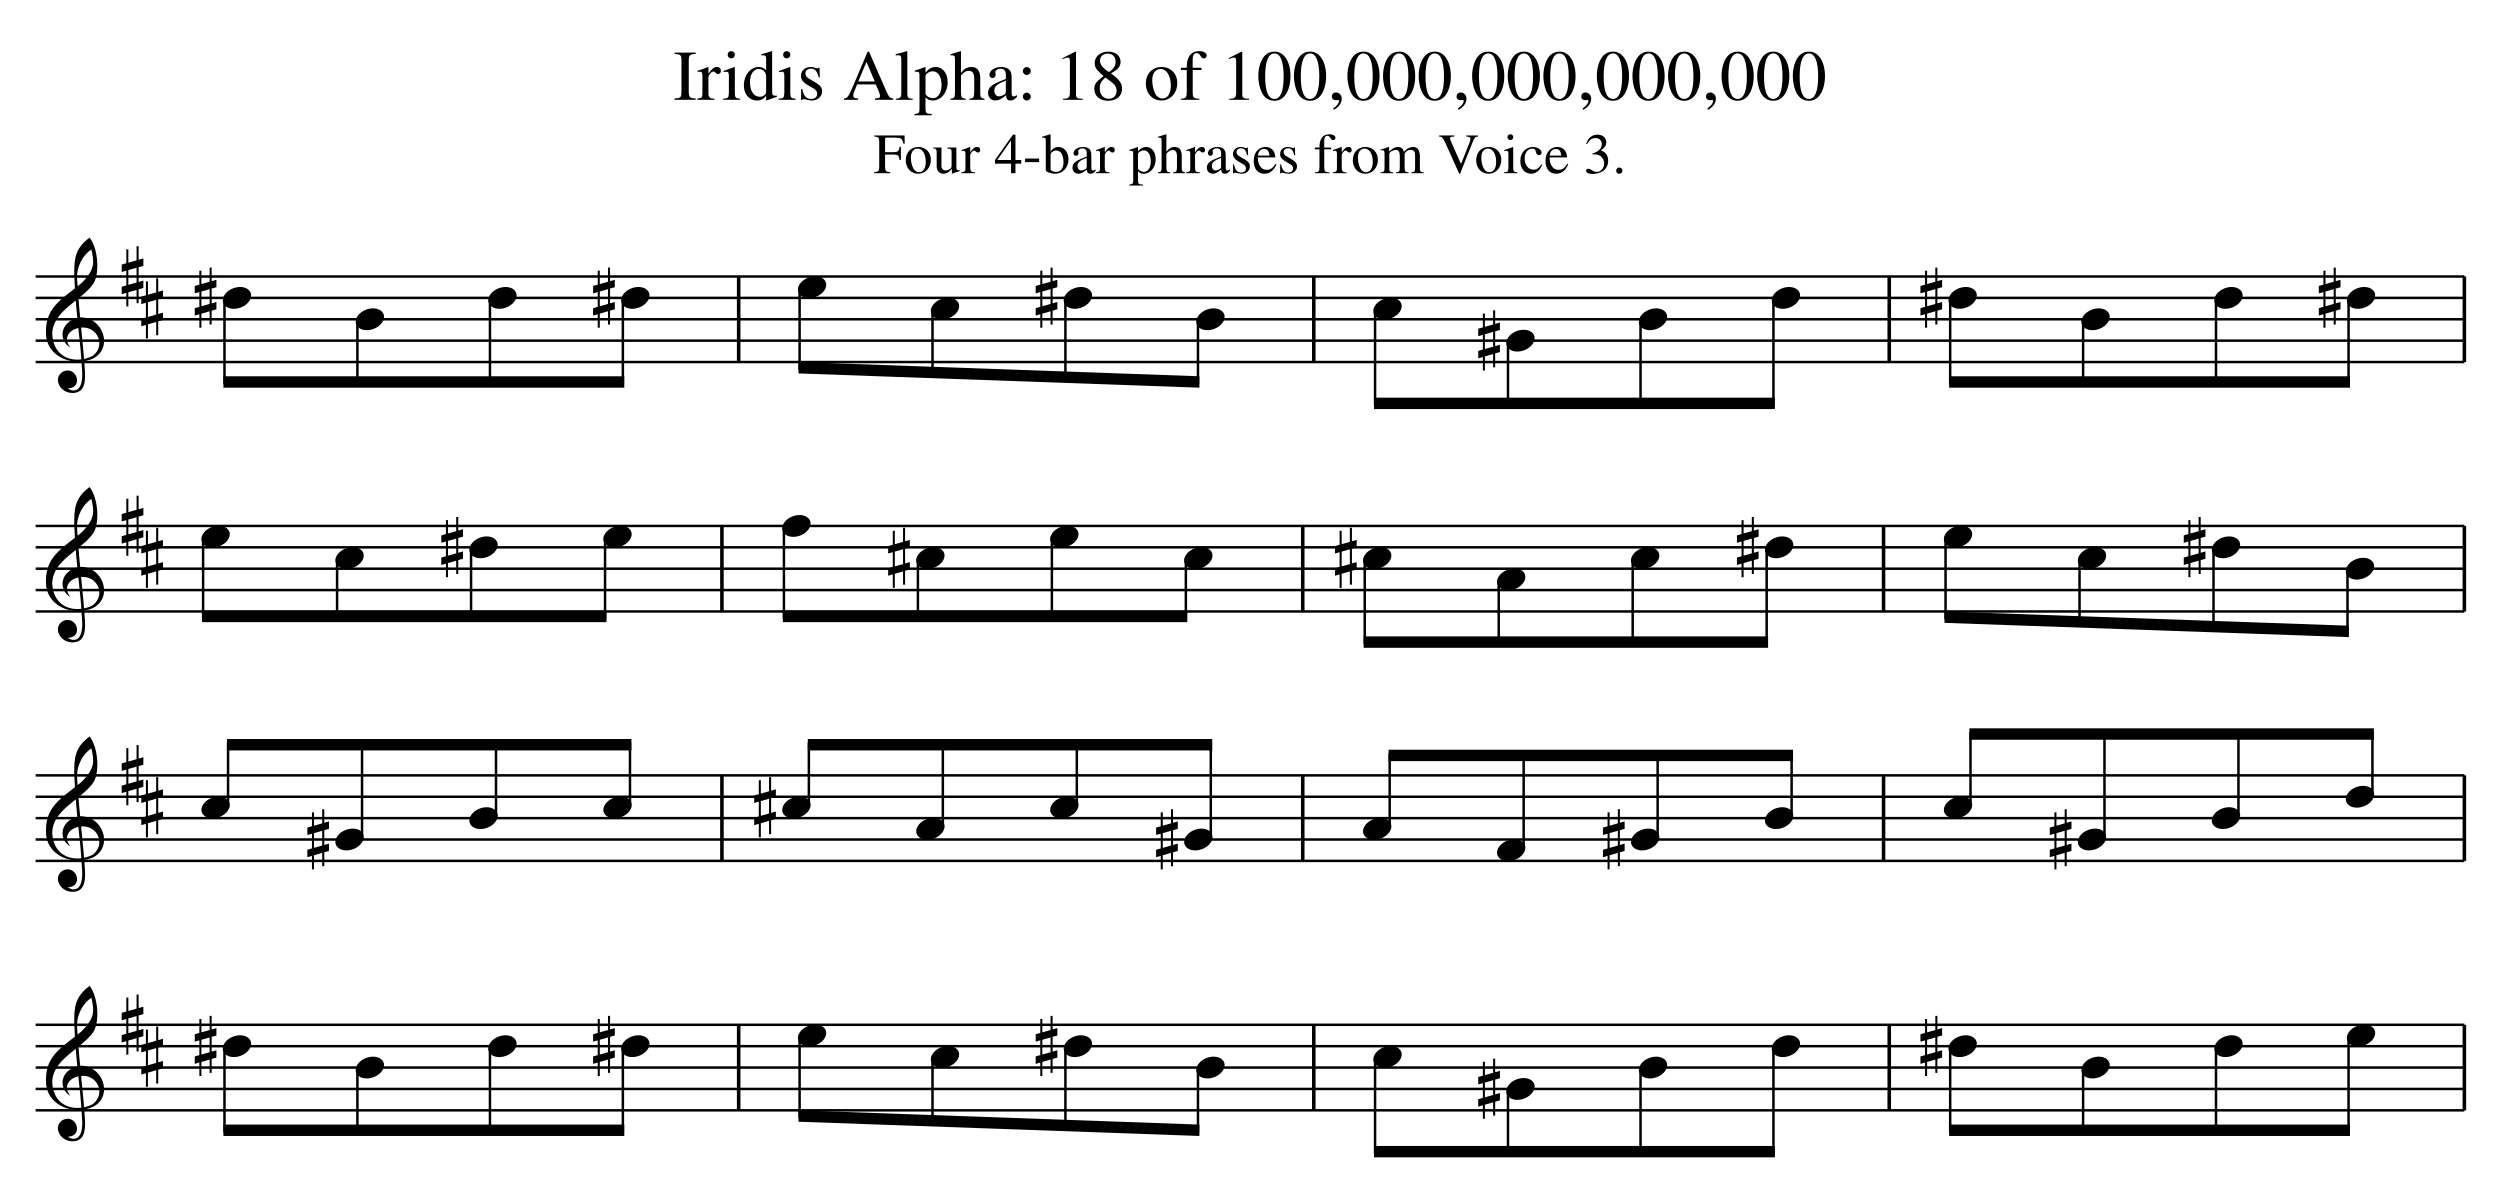
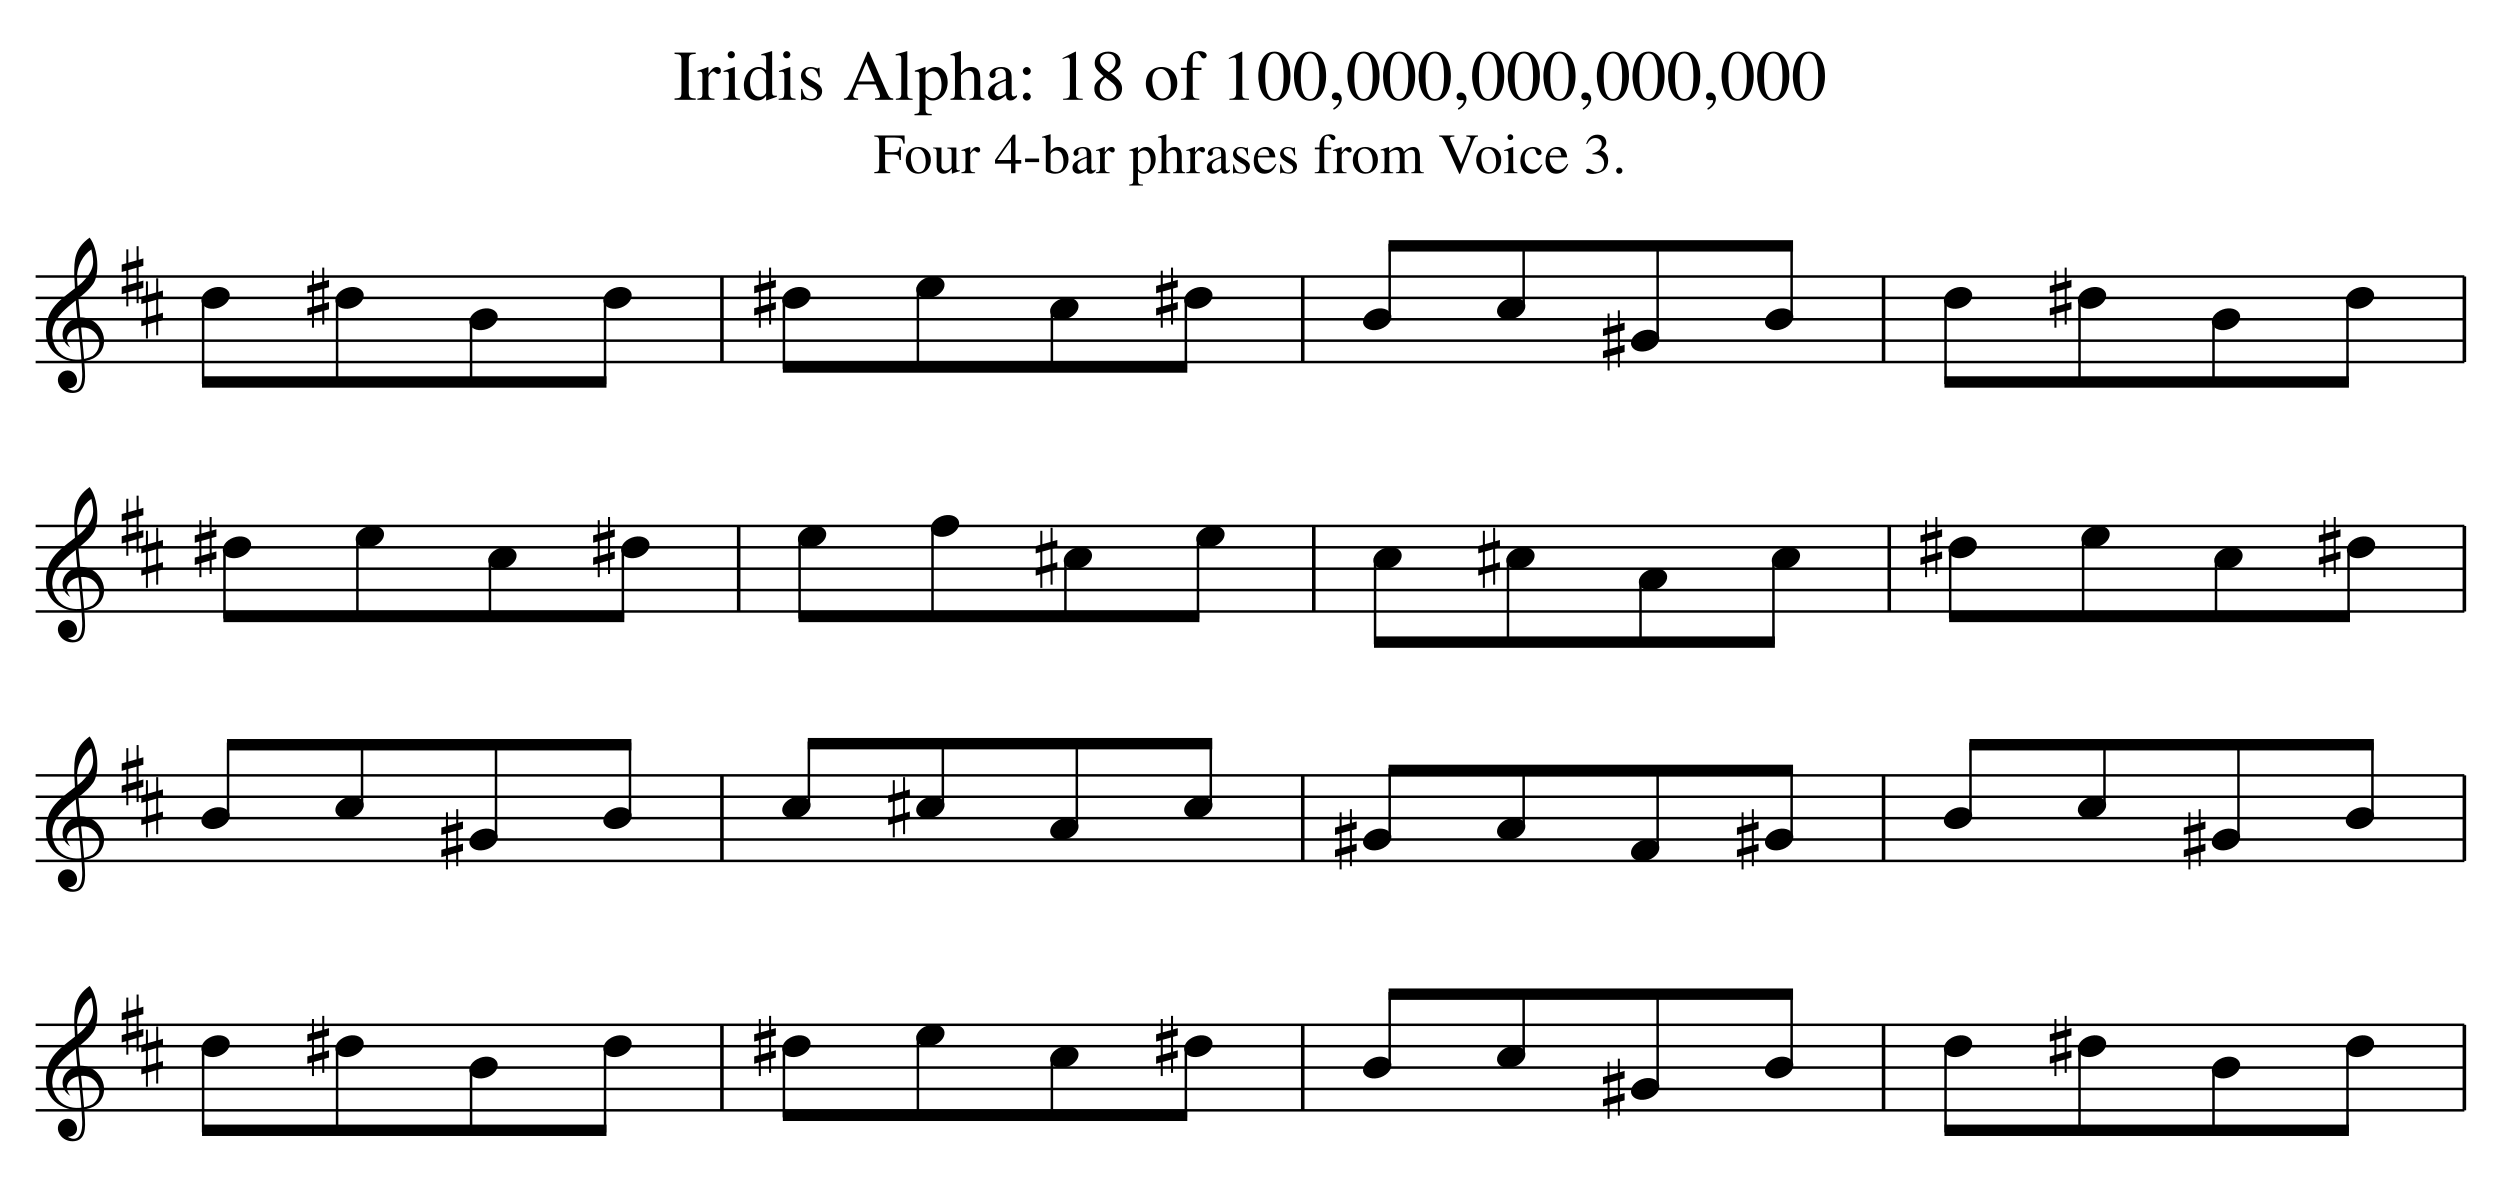
<svg xmlns="http://www.w3.org/2000/svg" xmlns:xlink="http://www.w3.org/1999/xlink" version="1.1" color="black" width="701.60px" height="334.60px">
  <style type="text/css">
.fill {fill: currentColor}
.stroke {stroke: currentColor; fill: none}
text{white-space: pre}
</style>
  <g stroke-width="0.70">

</g>
  <g stroke-width="0.70" style="font:20.00px Times">
    <text x="350.80" y="28.00" text-anchor="middle">Iridis Alpha: 18 of 100,000,000,000,000</text>
  </g>
  <g stroke-width="0.70" style="font:16.00px Times">
    <text x="350.80" y="48.60" text-anchor="middle">Four 4-bar phrases from Voice 3.</text>
  </g>
  <g stroke-width="0.70" style="font:16.00px Times">
-     <path class="stroke" stroke-width="1" d="M207.30 101.60v-24.00" />
-     <path class="stroke" stroke-width="1" d="M368.70 101.60v-24.00" />
-     <path class="stroke" stroke-width="1" d="M530.20 101.60v-24.00" />
+     <path class="stroke" stroke-width="1" d="M202.60 101.60v-24.00" />
+     <path class="stroke" stroke-width="1" d="M365.60 101.60v-24.00" />
+     <path class="stroke" stroke-width="1" d="M528.60 101.60v-24.00" />
    <path class="stroke" stroke-width="1" d="M691.60 101.60v-24.00" />
    <path d="m10.00 101.60  h681.60  M10.00 95.60  h681.60  M10.00 89.60  h681.60  M10.00 83.60  h681.60  M10.00 77.60  h681.60  " class="stroke" />
    <defs>
      <path id="utclef" class="fill" d="m-50 -90  c-72 -41 -72 -158 52 -188  150 -10 220 188 90 256  -114 52 -275 0 -293 -136  -15 -181 93 -229 220 -334  88 -87 79 -133 62 -210  -51 33 -94 105 -89 186  17 267 36 374 49 574  6 96 -19 134 -77 135  -80 1 -126 -93 -61 -133  85 -41 133 101 31 105  23 17 92 37 90 -92  -10 -223 -39 -342 -50 -617  0 -90 0 -162 96 -232  56 72 63 230 22 289  -74 106 -257 168 -255 316  9 153 148 185 252 133  86 -65 29 -192 -80 -176  -71 12 -105 67 -59 124" />
      <use id="tclef" transform="translate(0,6) scale(0.045)" xlink:href="#utclef" />
    </defs>
    <use x="22.00" y="95.60" xlink:href="#tclef" />
    <defs>
      <path id="usharp" class="fill" d="  m136 -702  v890  h32  v-890  m128 840  h32  v-888  h-32  m-232 286  v116  l338 -96  v-116  m-338 442  v116  l338 -98  v-114" />
      <use id="sh0" transform="translate(-4,5) scale(0.018)" xlink:href="#usharp" />
    </defs>
    <use x="37.00" y="77.60" xlink:href="#sh0" />
    <use x="42.50" y="86.60" xlink:href="#sh0" />
-     <path class="fill" d="M62.70 108.80l112.50 0.00v-3.20l-112.50 -0.00" />
+     <path class="fill" d="M56.70 108.80l113.50 0.00v-3.20l-113.50 -0.00" />
    <defs>
      <ellipse id="hd" rx="4.1" ry="2.9" transform="rotate(-20)" class="fill" />
    </defs>
-     <use x="66.50" y="83.60" xlink:href="#hd" />
-     <use x="57.50" y="83.60" xlink:href="#sh0" />
-     <path d="M63.00 83.60v24.20" class="stroke" />
-     <use x="103.80" y="89.60" xlink:href="#hd" />
-     <path d="M100.30 89.60v18.20" class="stroke" />
-     <use x="141.00" y="83.60" xlink:href="#hd" />
-     <path d="M137.50 83.60v24.20" class="stroke" />
-     <use x="178.30" y="83.60" xlink:href="#hd" />
-     <use x="169.30" y="83.60" xlink:href="#sh0" />
-     <path d="M174.80 83.60v24.20" class="stroke" />
-     <path class="fill" d="M224.10 104.80l112.50 4.00v-3.20l-112.50 -4.00" />
-     <use x="227.90" y="80.60" xlink:href="#hd" />
-     <path d="M224.40 80.60v23.20" class="stroke" />
-     <use x="265.20" y="86.60" xlink:href="#hd" />
-     <path d="M261.70 86.60v18.50" class="stroke" />
-     <use x="302.50" y="83.60" xlink:href="#hd" />
-     <use x="293.50" y="83.60" xlink:href="#sh0" />
-     <path d="M299.00 83.60v22.90" class="stroke" />
-     <use x="339.70" y="89.60" xlink:href="#hd" />
-     <path d="M336.20 89.60v18.20" class="stroke" />
-     <path class="fill" d="M385.60 114.80l112.50 0.00v-3.20l-112.50 -0.00" />
-     <use x="389.40" y="86.60" xlink:href="#hd" />
-     <path d="M385.90 86.60v27.20" class="stroke" />
-     <use x="426.70" y="95.60" xlink:href="#hd" />
-     <use x="417.70" y="95.60" xlink:href="#sh0" />
-     <path d="M423.20 95.60v18.20" class="stroke" />
-     <use x="463.90" y="89.60" xlink:href="#hd" />
-     <path d="M460.40 89.60v24.20" class="stroke" />
-     <use x="501.20" y="83.60" xlink:href="#hd" />
-     <path d="M497.70 83.60v30.20" class="stroke" />
-     <path class="fill" d="M547.00 108.80l112.50 0.00v-3.20l-112.50 -0.00" />
-     <use x="550.80" y="83.60" xlink:href="#hd" />
-     <use x="541.80" y="83.60" xlink:href="#sh0" />
-     <path d="M547.30 83.60v24.20" class="stroke" />
-     <use x="588.10" y="89.60" xlink:href="#hd" />
-     <path d="M584.60 89.60v18.20" class="stroke" />
-     <use x="625.40" y="83.60" xlink:href="#hd" />
-     <path d="M621.90 83.60v24.20" class="stroke" />
-     <use x="662.60" y="83.60" xlink:href="#hd" />
-     <use x="653.60" y="83.60" xlink:href="#sh0" />
-     <path d="M659.10 83.60v24.20" class="stroke" />
-   </g>
-   <g stroke-width="0.70" style="font:16.00px Times">
-     <path class="stroke" stroke-width="1" d="M202.60 171.60v-24.00" />
-     <path class="stroke" stroke-width="1" d="M365.60 171.60v-24.00" />
-     <path class="stroke" stroke-width="1" d="M528.60 171.60v-24.00" />
+     <use x="60.50" y="83.60" xlink:href="#hd" />
+     <path d="M57.00 83.60v24.20" class="stroke" />
+     <use x="98.10" y="83.60" xlink:href="#hd" />
+     <use x="89.10" y="83.60" xlink:href="#sh0" />
+     <path d="M94.60 83.60v24.20" class="stroke" />
+     <use x="135.70" y="89.60" xlink:href="#hd" />
+     <path d="M132.20 89.60v18.20" class="stroke" />
+     <use x="173.30" y="83.60" xlink:href="#hd" />
+     <path d="M169.80 83.60v24.20" class="stroke" />
+     <path class="fill" d="M219.70 104.60l113.50 0.00v-3.20l-113.50 -0.00" />
+     <use x="223.50" y="83.60" xlink:href="#hd" />
+     <use x="214.50" y="83.60" xlink:href="#sh0" />
+     <path d="M220.00 83.60v20.00" class="stroke" />
+     <use x="261.10" y="80.60" xlink:href="#hd" />
+     <path d="M257.60 80.60v23.00" class="stroke" />
+     <use x="298.70" y="86.60" xlink:href="#hd" />
+     <path d="M295.20 86.60v17.00" class="stroke" />
+     <use x="336.30" y="83.60" xlink:href="#hd" />
+     <use x="327.30" y="83.60" xlink:href="#sh0" />
+     <path d="M332.80 83.60v20.00" class="stroke" />
+     <path class="fill" d="M389.70 67.40l113.50 0.00v3.20l-113.50 -0.00" />
+     <use x="386.50" y="89.60" xlink:href="#hd" />
+     <path d="M390.00 89.60v-21.20" class="stroke" />
+     <use x="424.10" y="86.60" xlink:href="#hd" />
+     <path d="M427.60 86.60v-18.20" class="stroke" />
+     <use x="461.70" y="95.60" xlink:href="#hd" />
+     <use x="452.70" y="95.60" xlink:href="#sh0" />
+     <path d="M465.20 95.60v-27.20" class="stroke" />
+     <use x="499.30" y="89.60" xlink:href="#hd" />
+     <path d="M502.80 89.60v-21.20" class="stroke" />
+     <path class="fill" d="M545.70 108.80l113.50 0.00v-3.20l-113.50 -0.00" />
+     <use x="549.50" y="83.60" xlink:href="#hd" />
+     <path d="M546.00 83.60v24.20" class="stroke" />
+     <use x="587.10" y="83.60" xlink:href="#hd" />
+     <use x="578.10" y="83.60" xlink:href="#sh0" />
+     <path d="M583.60 83.60v24.20" class="stroke" />
+     <use x="624.70" y="89.60" xlink:href="#hd" />
+     <path d="M621.20 89.60v18.20" class="stroke" />
+     <use x="662.30" y="83.60" xlink:href="#hd" />
+     <path d="M658.80 83.60v24.20" class="stroke" />
+   </g>
+   <g stroke-width="0.70" style="font:16.00px Times">
+     <path class="stroke" stroke-width="1" d="M207.30 171.60v-24.00" />
+     <path class="stroke" stroke-width="1" d="M368.70 171.60v-24.00" />
+     <path class="stroke" stroke-width="1" d="M530.20 171.60v-24.00" />
    <path class="stroke" stroke-width="1" d="M691.60 171.60v-24.00" />
    <path d="m10.00 171.60  h681.60  M10.00 165.60  h681.60  M10.00 159.60  h681.60  M10.00 153.60  h681.60  M10.00 147.60  h681.60  " class="stroke" />
    <use x="22.00" y="165.60" xlink:href="#tclef" />
    <use x="37.00" y="147.60" xlink:href="#sh0" />
    <use x="42.50" y="156.60" xlink:href="#sh0" />
-     <path class="fill" d="M56.70 174.60l113.50 0.00v-3.20l-113.50 -0.00" />
-     <use x="60.50" y="150.60" xlink:href="#hd" />
-     <path d="M57.00 150.60v23.00" class="stroke" />
-     <use x="98.10" y="156.60" xlink:href="#hd" />
-     <path d="M94.60 156.60v17.00" class="stroke" />
-     <use x="135.70" y="153.60" xlink:href="#hd" />
-     <use x="126.70" y="153.60" xlink:href="#sh0" />
-     <path d="M132.20 153.60v20.00" class="stroke" />
-     <use x="173.30" y="150.60" xlink:href="#hd" />
-     <path d="M169.80 150.60v23.00" class="stroke" />
-     <path class="fill" d="M219.70 174.60l113.50 0.00v-3.20l-113.50 -0.00" />
-     <use x="223.50" y="147.60" xlink:href="#hd" />
-     <path d="M220.00 147.60v26.00" class="stroke" />
-     <use x="261.10" y="156.60" xlink:href="#hd" />
-     <use x="252.10" y="156.60" xlink:href="#sh0" />
-     <path d="M257.60 156.60v17.00" class="stroke" />
-     <use x="298.70" y="150.60" xlink:href="#hd" />
-     <path d="M295.20 150.60v23.00" class="stroke" />
-     <use x="336.30" y="156.60" xlink:href="#hd" />
-     <path d="M332.80 156.60v17.00" class="stroke" />
-     <path class="fill" d="M382.70 181.80l113.50 0.00v-3.20l-113.50 -0.00" />
-     <use x="386.50" y="156.60" xlink:href="#hd" />
-     <use x="377.50" y="156.60" xlink:href="#sh0" />
-     <path d="M383.00 156.60v24.20" class="stroke" />
-     <use x="424.10" y="162.60" xlink:href="#hd" />
-     <path d="M420.60 162.60v18.20" class="stroke" />
-     <use x="461.70" y="156.60" xlink:href="#hd" />
-     <path d="M458.20 156.60v24.20" class="stroke" />
-     <use x="499.30" y="153.60" xlink:href="#hd" />
-     <use x="490.30" y="153.60" xlink:href="#sh0" />
-     <path d="M495.80 153.60v27.20" class="stroke" />
-     <path class="fill" d="M545.70 174.80l113.50 4.00v-3.20l-113.50 -4.00" />
-     <use x="549.50" y="150.60" xlink:href="#hd" />
-     <path d="M546.00 150.60v23.20" class="stroke" />
-     <use x="587.10" y="156.60" xlink:href="#hd" />
-     <path d="M583.60 156.60v18.50" class="stroke" />
-     <use x="624.70" y="153.60" xlink:href="#hd" />
-     <use x="615.70" y="153.60" xlink:href="#sh0" />
-     <path d="M621.20 153.60v22.90" class="stroke" />
-     <use x="662.30" y="159.60" xlink:href="#hd" />
-     <path d="M658.80 159.60v18.20" class="stroke" />
+     <path class="fill" d="M62.70 174.60l112.50 0.00v-3.20l-112.50 -0.00" />
+     <use x="66.50" y="153.60" xlink:href="#hd" />
+     <use x="57.50" y="153.60" xlink:href="#sh0" />
+     <path d="M63.00 153.60v20.00" class="stroke" />
+     <use x="103.80" y="150.60" xlink:href="#hd" />
+     <path d="M100.30 150.60v23.00" class="stroke" />
+     <use x="141.00" y="156.60" xlink:href="#hd" />
+     <path d="M137.50 156.60v17.00" class="stroke" />
+     <use x="178.30" y="153.60" xlink:href="#hd" />
+     <use x="169.30" y="153.60" xlink:href="#sh0" />
+     <path d="M174.80 153.60v20.00" class="stroke" />
+     <path class="fill" d="M224.10 174.60l112.50 0.00v-3.20l-112.50 -0.00" />
+     <use x="227.90" y="150.60" xlink:href="#hd" />
+     <path d="M224.40 150.60v23.00" class="stroke" />
+     <use x="265.20" y="147.60" xlink:href="#hd" />
+     <path d="M261.70 147.60v26.00" class="stroke" />
+     <use x="302.50" y="156.60" xlink:href="#hd" />
+     <use x="293.50" y="156.60" xlink:href="#sh0" />
+     <path d="M299.00 156.60v17.00" class="stroke" />
+     <use x="339.70" y="150.60" xlink:href="#hd" />
+     <path d="M336.20 150.60v23.00" class="stroke" />
+     <path class="fill" d="M385.60 181.80l112.50 0.00v-3.20l-112.50 -0.00" />
+     <use x="389.40" y="156.60" xlink:href="#hd" />
+     <path d="M385.90 156.60v24.20" class="stroke" />
+     <use x="426.70" y="156.60" xlink:href="#hd" />
+     <use x="417.70" y="156.60" xlink:href="#sh0" />
+     <path d="M423.20 156.60v24.20" class="stroke" />
+     <use x="463.90" y="162.60" xlink:href="#hd" />
+     <path d="M460.40 162.60v18.20" class="stroke" />
+     <use x="501.20" y="156.60" xlink:href="#hd" />
+     <path d="M497.70 156.60v24.20" class="stroke" />
+     <path class="fill" d="M547.00 174.60l112.50 0.00v-3.20l-112.50 -0.00" />
+     <use x="550.80" y="153.60" xlink:href="#hd" />
+     <use x="541.80" y="153.60" xlink:href="#sh0" />
+     <path d="M547.30 153.60v20.00" class="stroke" />
+     <use x="588.10" y="150.60" xlink:href="#hd" />
+     <path d="M584.60 150.60v23.00" class="stroke" />
+     <use x="625.40" y="156.60" xlink:href="#hd" />
+     <path d="M621.90 156.60v17.00" class="stroke" />
+     <use x="662.60" y="153.60" xlink:href="#hd" />
+     <use x="653.60" y="153.60" xlink:href="#sh0" />
+     <path d="M659.10 153.60v20.00" class="stroke" />
  </g>
  <g stroke-width="0.70" style="font:16.00px Times">
    <path class="stroke" stroke-width="1" d="M202.60 241.60v-24.00" />
    <path class="stroke" stroke-width="1" d="M365.60 241.60v-24.00" />
    <path class="stroke" stroke-width="1" d="M528.60 241.60v-24.00" />
    <path class="stroke" stroke-width="1" d="M691.60 241.60v-24.00" />
    <path d="m10.00 241.60  h681.60  M10.00 235.60  h681.60  M10.00 229.60  h681.60  M10.00 223.60  h681.60  M10.00 217.60  h681.60  " class="stroke" />
    <use x="22.00" y="235.60" xlink:href="#tclef" />
    <use x="37.00" y="217.60" xlink:href="#sh0" />
    <use x="42.50" y="226.60" xlink:href="#sh0" />
    <path class="fill" d="M63.70 207.40l113.50 0.00v3.20l-113.50 -0.00" />
-     <use x="60.50" y="226.60" xlink:href="#hd" />
-     <path d="M64.00 226.60v-18.20" class="stroke" />
-     <use x="98.10" y="235.60" xlink:href="#hd" />
-     <use x="89.10" y="235.60" xlink:href="#sh0" />
-     <path d="M101.60 235.60v-27.20" class="stroke" />
-     <use x="135.70" y="229.60" xlink:href="#hd" />
-     <path d="M139.20 229.60v-21.20" class="stroke" />
-     <use x="173.30" y="226.60" xlink:href="#hd" />
-     <path d="M176.80 226.60v-18.20" class="stroke" />
-     <path class="fill" d="M226.70 207.40l113.50 0.00v3.20l-113.50 -0.00" />
+     <use x="60.50" y="229.60" xlink:href="#hd" />
+     <path d="M64.00 229.60v-21.20" class="stroke" />
+     <use x="98.10" y="226.60" xlink:href="#hd" />
+     <path d="M101.60 226.60v-18.20" class="stroke" />
+     <use x="135.70" y="235.60" xlink:href="#hd" />
+     <use x="126.70" y="235.60" xlink:href="#sh0" />
+     <path d="M139.20 235.60v-27.20" class="stroke" />
+     <use x="173.30" y="229.60" xlink:href="#hd" />
+     <path d="M176.80 229.60v-21.20" class="stroke" />
+     <path class="fill" d="M226.70 207.10l113.50 0.00v3.20l-113.50 -0.00" />
    <use x="223.50" y="226.60" xlink:href="#hd" />
-     <use x="214.50" y="226.60" xlink:href="#sh0" />
-     <path d="M227.00 226.60v-18.20" class="stroke" />
-     <use x="261.10" y="232.60" xlink:href="#hd" />
-     <path d="M264.60 232.60v-24.20" class="stroke" />
-     <use x="298.70" y="226.60" xlink:href="#hd" />
-     <path d="M302.20 226.60v-18.20" class="stroke" />
-     <use x="336.30" y="235.60" xlink:href="#hd" />
-     <use x="327.30" y="235.60" xlink:href="#sh0" />
-     <path d="M339.80 235.60v-27.20" class="stroke" />
-     <path class="fill" d="M389.70 210.40l113.50 0.00v3.20l-113.50 -0.00" />
-     <use x="386.50" y="232.60" xlink:href="#hd" />
-     <path d="M390.00 232.60v-21.20" class="stroke" />
-     <use x="424.10" y="238.60" xlink:href="#hd" />
-     <path d="M427.60 238.60v-27.20" class="stroke" />
-     <use x="461.70" y="235.60" xlink:href="#hd" />
-     <use x="452.70" y="235.60" xlink:href="#sh0" />
-     <path d="M465.20 235.60v-24.20" class="stroke" />
-     <use x="499.30" y="229.60" xlink:href="#hd" />
-     <path d="M502.80 229.60v-18.20" class="stroke" />
-     <path class="fill" d="M552.70 204.40l113.50 0.00v3.20l-113.50 -0.00" />
-     <use x="549.50" y="226.60" xlink:href="#hd" />
-     <path d="M553.00 226.60v-21.20" class="stroke" />
-     <use x="587.10" y="235.60" xlink:href="#hd" />
-     <use x="578.10" y="235.60" xlink:href="#sh0" />
-     <path d="M590.60 235.60v-30.20" class="stroke" />
-     <use x="624.70" y="229.60" xlink:href="#hd" />
-     <path d="M628.20 229.60v-24.20" class="stroke" />
-     <use x="662.30" y="223.60" xlink:href="#hd" />
-     <path d="M665.80 223.60v-18.20" class="stroke" />
-   </g>
-   <g stroke-width="0.70" style="font:16.00px Times">
-     <path class="stroke" stroke-width="1" d="M207.30 311.60v-24.00" />
-     <path class="stroke" stroke-width="1" d="M368.70 311.60v-24.00" />
-     <path class="stroke" stroke-width="1" d="M530.20 311.60v-24.00" />
+     <path d="M227.00 226.60v-18.50" class="stroke" />
+     <use x="261.10" y="226.60" xlink:href="#hd" />
+     <use x="252.10" y="226.60" xlink:href="#sh0" />
+     <path d="M264.60 226.60v-18.50" class="stroke" />
+     <use x="298.70" y="232.60" xlink:href="#hd" />
+     <path d="M302.20 232.60v-24.50" class="stroke" />
+     <use x="336.30" y="226.60" xlink:href="#hd" />
+     <path d="M339.80 226.60v-18.50" class="stroke" />
+     <path class="fill" d="M389.70 214.60l113.50 0.00v3.20l-113.50 -0.00" />
+     <use x="386.50" y="235.60" xlink:href="#hd" />
+     <use x="377.50" y="235.60" xlink:href="#sh0" />
+     <path d="M390.00 235.60v-20.00" class="stroke" />
+     <use x="424.10" y="232.60" xlink:href="#hd" />
+     <path d="M427.60 232.60v-17.00" class="stroke" />
+     <use x="461.70" y="238.60" xlink:href="#hd" />
+     <path d="M465.20 238.60v-23.00" class="stroke" />
+     <use x="499.30" y="235.60" xlink:href="#hd" />
+     <use x="490.30" y="235.60" xlink:href="#sh0" />
+     <path d="M502.80 235.60v-20.00" class="stroke" />
+     <path class="fill" d="M552.70 207.40l113.50 0.00v3.20l-113.50 -0.00" />
+     <use x="549.50" y="229.60" xlink:href="#hd" />
+     <path d="M553.00 229.60v-21.20" class="stroke" />
+     <use x="587.10" y="226.60" xlink:href="#hd" />
+     <path d="M590.60 226.60v-18.20" class="stroke" />
+     <use x="624.70" y="235.60" xlink:href="#hd" />
+     <use x="615.70" y="235.60" xlink:href="#sh0" />
+     <path d="M628.20 235.60v-27.20" class="stroke" />
+     <use x="662.30" y="229.60" xlink:href="#hd" />
+     <path d="M665.80 229.60v-21.20" class="stroke" />
+   </g>
+   <g stroke-width="0.70" style="font:16.00px Times">
+     <path class="stroke" stroke-width="1" d="M202.60 311.60v-24.00" />
+     <path class="stroke" stroke-width="1" d="M365.60 311.60v-24.00" />
+     <path class="stroke" stroke-width="1" d="M528.60 311.60v-24.00" />
    <path class="stroke" stroke-width="1" d="M691.60 311.60v-24.00" />
    <path d="m10.00 311.60  h681.60  M10.00 305.60  h681.60  M10.00 299.60  h681.60  M10.00 293.60  h681.60  M10.00 287.60  h681.60  " class="stroke" />
    <use x="22.00" y="305.60" xlink:href="#tclef" />
    <use x="37.00" y="287.60" xlink:href="#sh0" />
    <use x="42.50" y="296.60" xlink:href="#sh0" />
-     <path class="fill" d="M62.70 318.80l112.50 0.00v-3.20l-112.50 -0.00" />
-     <use x="66.50" y="293.60" xlink:href="#hd" />
-     <use x="57.50" y="293.60" xlink:href="#sh0" />
-     <path d="M63.00 293.60v24.20" class="stroke" />
-     <use x="103.80" y="299.60" xlink:href="#hd" />
-     <path d="M100.30 299.60v18.20" class="stroke" />
-     <use x="141.00" y="293.60" xlink:href="#hd" />
-     <path d="M137.50 293.60v24.20" class="stroke" />
-     <use x="178.30" y="293.60" xlink:href="#hd" />
-     <use x="169.30" y="293.60" xlink:href="#sh0" />
-     <path d="M174.80 293.60v24.20" class="stroke" />
-     <path class="fill" d="M224.10 314.80l112.50 4.00v-3.20l-112.50 -4.00" />
-     <use x="227.90" y="290.60" xlink:href="#hd" />
-     <path d="M224.40 290.60v23.20" class="stroke" />
-     <use x="265.20" y="296.60" xlink:href="#hd" />
-     <path d="M261.70 296.60v18.50" class="stroke" />
-     <use x="302.50" y="293.60" xlink:href="#hd" />
-     <use x="293.50" y="293.60" xlink:href="#sh0" />
-     <path d="M299.00 293.60v22.90" class="stroke" />
-     <use x="339.70" y="299.60" xlink:href="#hd" />
-     <path d="M336.20 299.60v18.20" class="stroke" />
-     <path class="fill" d="M385.60 324.80l112.50 0.00v-3.20l-112.50 -0.00" />
-     <use x="389.40" y="296.60" xlink:href="#hd" />
-     <path d="M385.90 296.60v27.20" class="stroke" />
-     <use x="426.70" y="305.60" xlink:href="#hd" />
-     <use x="417.70" y="305.60" xlink:href="#sh0" />
-     <path d="M423.20 305.60v18.20" class="stroke" />
-     <use x="463.90" y="299.60" xlink:href="#hd" />
-     <path d="M460.40 299.60v24.20" class="stroke" />
-     <use x="501.20" y="293.60" xlink:href="#hd" />
-     <path d="M497.70 293.60v30.20" class="stroke" />
-     <path class="fill" d="M547.00 318.80l112.50 0.00v-3.20l-112.50 -0.00" />
-     <use x="550.80" y="293.60" xlink:href="#hd" />
-     <use x="541.80" y="293.60" xlink:href="#sh0" />
-     <path d="M547.30 293.60v24.20" class="stroke" />
-     <use x="588.10" y="299.60" xlink:href="#hd" />
-     <path d="M584.60 299.60v18.20" class="stroke" />
-     <use x="625.40" y="293.60" xlink:href="#hd" />
-     <path d="M621.90 293.60v24.20" class="stroke" />
-     <use x="662.60" y="290.60" xlink:href="#hd" />
-     <path d="M659.10 290.60v27.20" class="stroke" />
+     <path class="fill" d="M56.70 318.80l113.50 0.00v-3.20l-113.50 -0.00" />
+     <use x="60.50" y="293.60" xlink:href="#hd" />
+     <path d="M57.00 293.60v24.20" class="stroke" />
+     <use x="98.10" y="293.60" xlink:href="#hd" />
+     <use x="89.10" y="293.60" xlink:href="#sh0" />
+     <path d="M94.60 293.60v24.20" class="stroke" />
+     <use x="135.70" y="299.60" xlink:href="#hd" />
+     <path d="M132.20 299.60v18.20" class="stroke" />
+     <use x="173.30" y="293.60" xlink:href="#hd" />
+     <path d="M169.80 293.60v24.20" class="stroke" />
+     <path class="fill" d="M219.70 314.60l113.50 0.00v-3.20l-113.50 -0.00" />
+     <use x="223.50" y="293.60" xlink:href="#hd" />
+     <use x="214.50" y="293.60" xlink:href="#sh0" />
+     <path d="M220.00 293.60v20.00" class="stroke" />
+     <use x="261.10" y="290.60" xlink:href="#hd" />
+     <path d="M257.60 290.60v23.00" class="stroke" />
+     <use x="298.70" y="296.60" xlink:href="#hd" />
+     <path d="M295.20 296.60v17.00" class="stroke" />
+     <use x="336.30" y="293.60" xlink:href="#hd" />
+     <use x="327.30" y="293.60" xlink:href="#sh0" />
+     <path d="M332.80 293.60v20.00" class="stroke" />
+     <path class="fill" d="M389.70 277.40l113.50 0.00v3.20l-113.50 -0.00" />
+     <use x="386.50" y="299.60" xlink:href="#hd" />
+     <path d="M390.00 299.60v-21.20" class="stroke" />
+     <use x="424.10" y="296.60" xlink:href="#hd" />
+     <path d="M427.60 296.60v-18.20" class="stroke" />
+     <use x="461.70" y="305.60" xlink:href="#hd" />
+     <use x="452.70" y="305.60" xlink:href="#sh0" />
+     <path d="M465.20 305.60v-27.20" class="stroke" />
+     <use x="499.30" y="299.60" xlink:href="#hd" />
+     <path d="M502.80 299.60v-21.20" class="stroke" />
+     <path class="fill" d="M545.70 318.80l113.50 0.00v-3.20l-113.50 -0.00" />
+     <use x="549.50" y="293.60" xlink:href="#hd" />
+     <path d="M546.00 293.60v24.20" class="stroke" />
+     <use x="587.10" y="293.60" xlink:href="#hd" />
+     <use x="578.10" y="293.60" xlink:href="#sh0" />
+     <path d="M583.60 293.60v24.20" class="stroke" />
+     <use x="624.70" y="299.60" xlink:href="#hd" />
+     <path d="M621.20 299.60v18.20" class="stroke" />
+     <use x="662.30" y="293.60" xlink:href="#hd" />
+     <path d="M658.80 293.60v24.20" class="stroke" />
  </g>
</svg>
